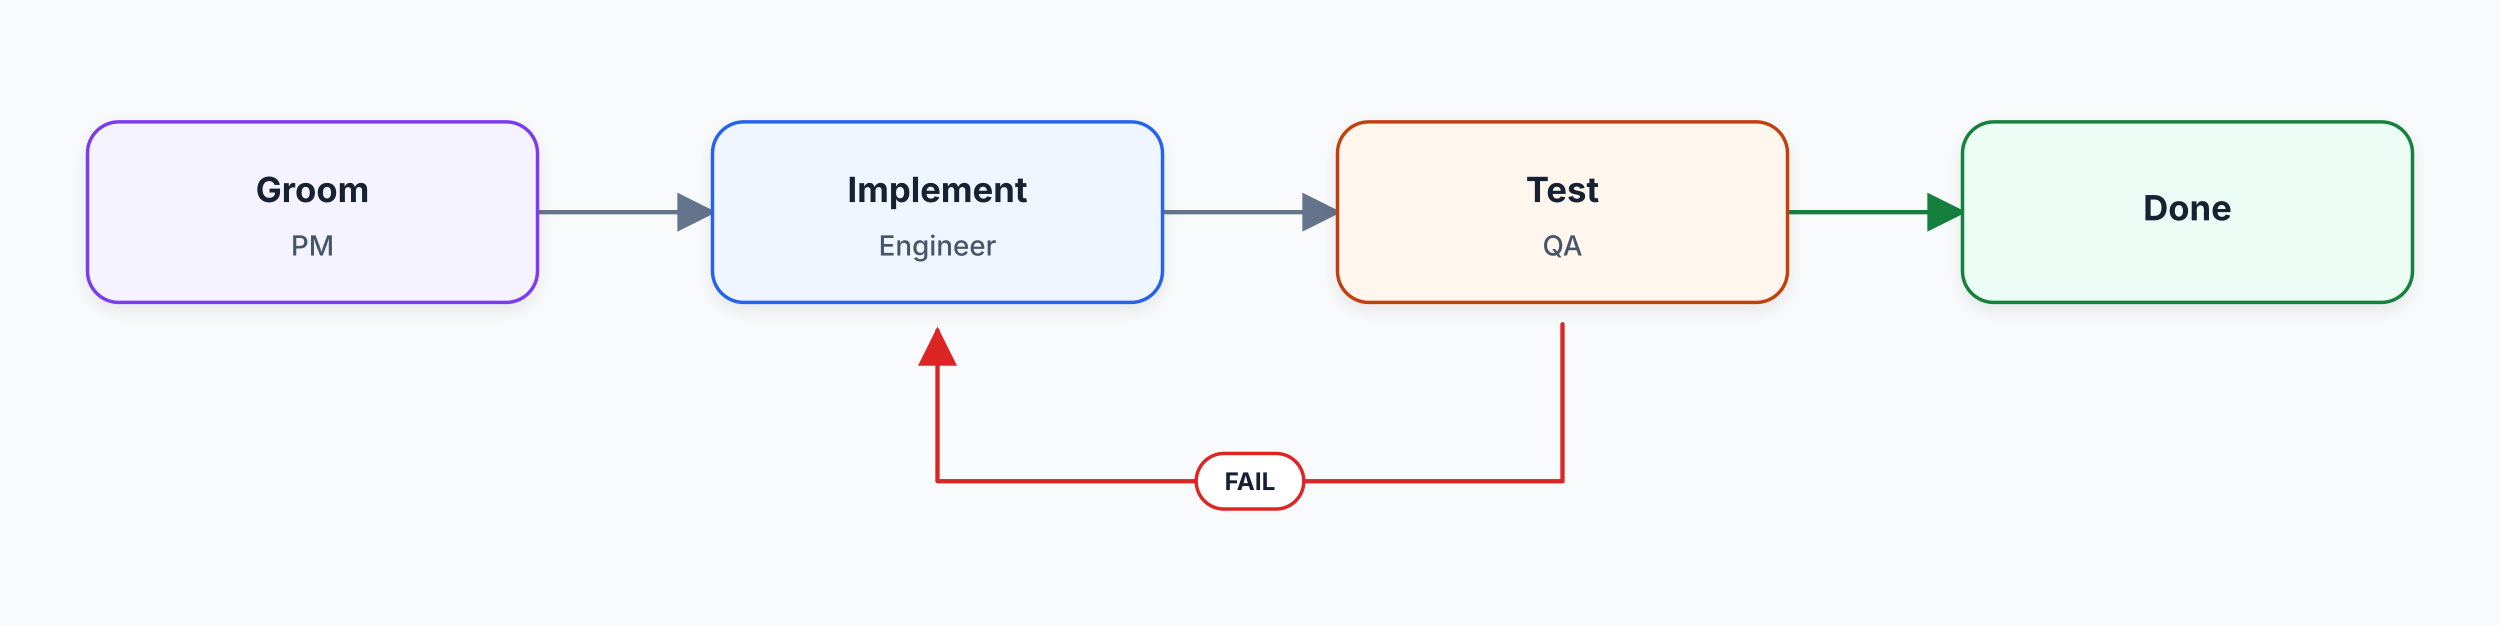
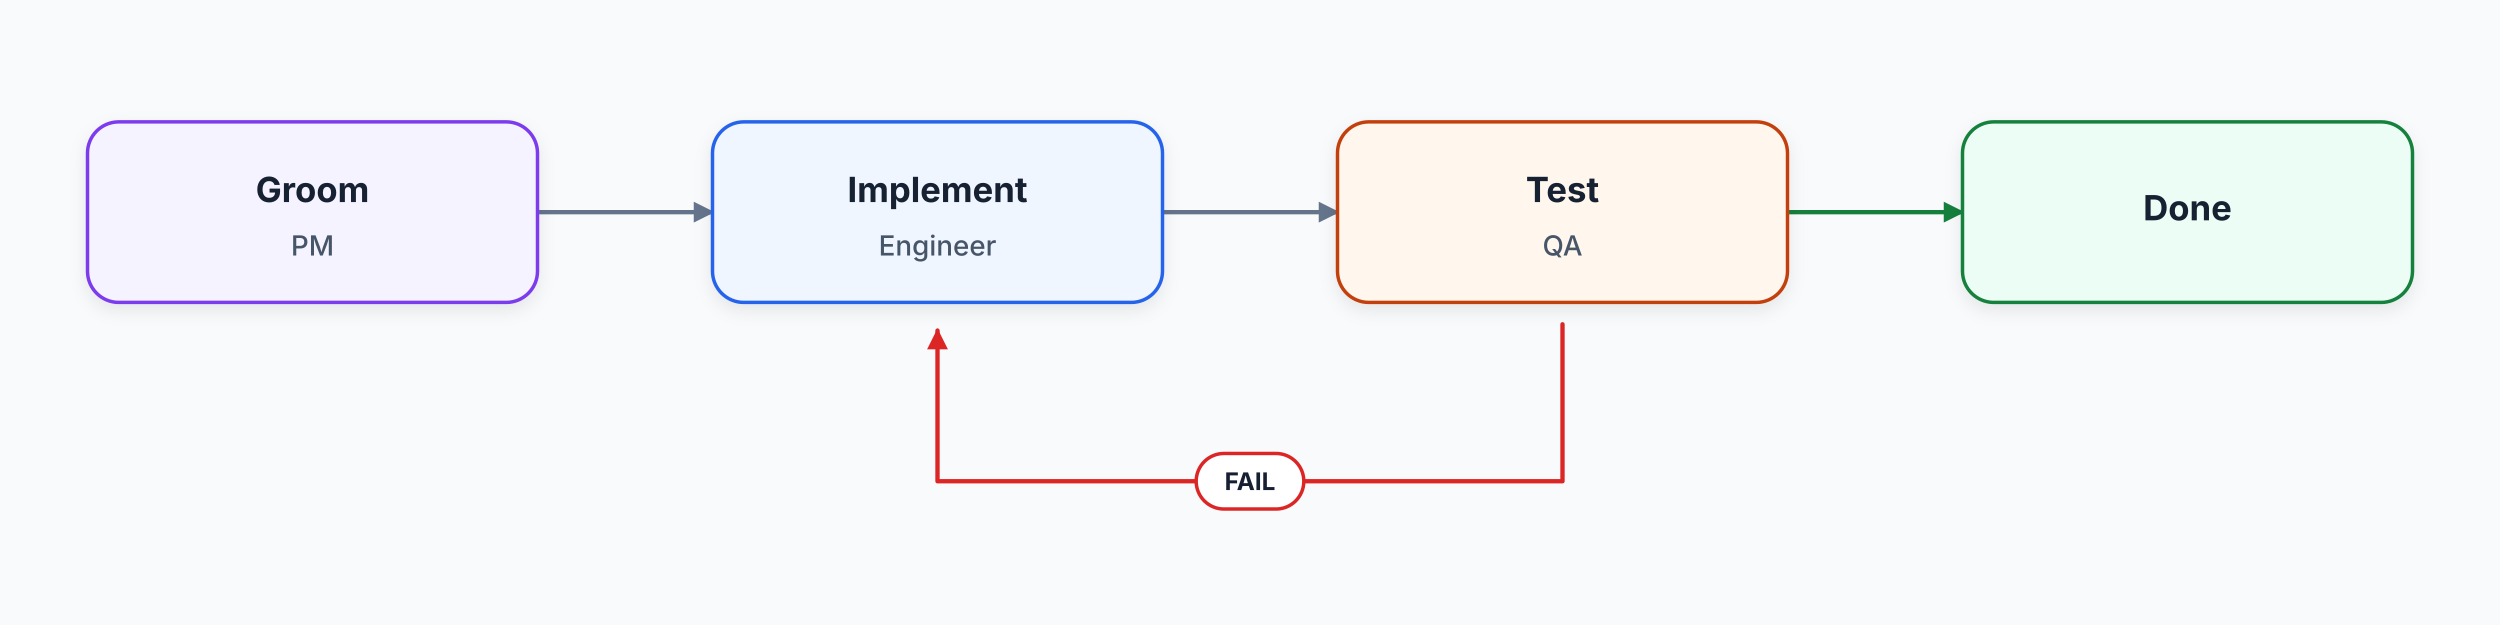
<svg xmlns="http://www.w3.org/2000/svg" width="1440" height="360" viewBox="0 0 1440 360" role="img" aria-labelledby="title desc">
  <defs>
    <filter id="shadow" x="-20%" y="-20%" width="140%" height="150%">
      <feDropShadow dx="0" dy="4" stdDeviation="5" flood-color="#0f172a" flood-opacity="0.08" />
    </filter>
-     <marker id="arrow-purple" viewBox="0 0 10 10" refX="9" refY="5" markerWidth="9" markerHeight="9" orient="auto">
+     <marker id="arrow-purple" viewBox="0 0 10 10" refX="9" refY="5" markerUnits="userSpaceOnUse" markerWidth="12" markerHeight="12" orient="auto">
      <path d="M0 0 10 5 0 10Z" fill="#7c3aed" />
    </marker>
-     <marker id="arrow-blue" viewBox="0 0 10 10" refX="9" refY="5" markerWidth="9" markerHeight="9" orient="auto">
+     <marker id="arrow-blue" viewBox="0 0 10 10" refX="9" refY="5" markerUnits="userSpaceOnUse" markerWidth="12" markerHeight="12" orient="auto">
      <path d="M0 0 10 5 0 10Z" fill="#2563eb" />
    </marker>
-     <marker id="arrow-amber" viewBox="0 0 10 10" refX="9" refY="5" markerWidth="9" markerHeight="9" orient="auto">
+     <marker id="arrow-amber" viewBox="0 0 10 10" refX="9" refY="5" markerUnits="userSpaceOnUse" markerWidth="12" markerHeight="12" orient="auto">
      <path d="M0 0 10 5 0 10Z" fill="#c2410c" />
    </marker>
-     <marker id="arrow-green" viewBox="0 0 10 10" refX="9" refY="5" markerWidth="9" markerHeight="9" orient="auto">
+     <marker id="arrow-green" viewBox="0 0 10 10" refX="9" refY="5" markerUnits="userSpaceOnUse" markerWidth="12" markerHeight="12" orient="auto">
      <path d="M0 0 10 5 0 10Z" fill="#15803d" />
    </marker>
-     <marker id="arrow-red" viewBox="0 0 10 10" refX="9" refY="5" markerWidth="9" markerHeight="9" orient="auto">
+     <marker id="arrow-red" viewBox="0 0 10 10" refX="9" refY="5" markerUnits="userSpaceOnUse" markerWidth="12" markerHeight="12" orient="auto">
      <path d="M0 0 10 5 0 10Z" fill="#dc2626" />
    </marker>
-     <marker id="arrow-gray" viewBox="0 0 10 10" refX="9" refY="5" markerWidth="9" markerHeight="9" orient="auto">
+     <marker id="arrow-gray" viewBox="0 0 10 10" refX="9" refY="5" markerUnits="userSpaceOnUse" markerWidth="12" markerHeight="12" orient="auto">
      <path d="M0 0 10 5 0 10Z" fill="#64748b" />
    </marker>
    <style>
      text { font-family: system-ui, -apple-system, BlinkMacSystemFont, "Segoe UI", sans-serif; fill: #172033; }
      symbol [stroke] { vector-effect: non-scaling-stroke; }
      .node rect { stroke-width: 2; }
      .node-boundary rect { stroke-width: 2; stroke-dasharray: 8 8; }
      .boundary-title { font-size: 16px; font-weight: 750; text-anchor: start; }
      .node-title { font-weight: 750; text-anchor: middle; }
      .node-title.icon-copy { text-anchor: start; }
      .node-subtitle { font-weight: 500; fill: #475569; text-anchor: middle; }
      .eyebrow { font-weight: 750; letter-spacing: 1px; fill: #475569; text-anchor: middle; }
      .mention-icon { font-size: 27px; font-weight: 750; text-anchor: middle; }
      .standalone-mention { font-size: 52px; font-weight: 750; text-anchor: middle; }
      .icon-node-title { font-size: 16px; font-weight: 750; text-anchor: middle; }
      .edge { fill: none; stroke-width: 2.5; stroke-linecap: round; stroke-linejoin: round; }
      .edge-label rect { stroke-width: 2; }
      .edge-label text { font-size: 14px; font-weight: 750; text-anchor: middle; dominant-baseline: central; }
      .divider { stroke: #cbd5e1; stroke-width: 2; stroke-dasharray: 6 8; stroke-linecap: round; }
      .center-annotation { fill: #f1f5f9; stroke: none; }
      .center-title { font-weight: 800; letter-spacing: 0.08em; fill: #334155; text-anchor: middle; }
      .center-detail { font-weight: 600; fill: #475569; text-anchor: middle; }
    </style>
  </defs>
  <rect width="1440" height="360" fill="#f8fafc" />
  <path class="edge" d="M309.6 122.2L410.4 122.2" stroke="#64748b" marker-end="url(#arrow-gray)" />
  <path class="edge" d="M669.6 122.2L770.4 122.2" stroke="#64748b" marker-end="url(#arrow-gray)" />
  <path class="edge" d="M1029.6 122.2L1130.4 122.2" stroke="#15803d" marker-end="url(#arrow-green)" />
  <path class="edge" d="M900 186.8V277.2H540V190.4" stroke="#dc2626" marker-end="url(#arrow-red)" />
  <g class="edge-label" transform="translate(720 277.2)">
    <rect x="-31" y="-16" width="62" height="32" rx="16.0" fill="#ffffff" stroke="#dc2626" />
    <text fill="#dc2626">FAIL</text>
  </g>
  <g class="node node-purple" transform="translate(50.4 70.2)" filter="url(#shadow)">
    <rect width="259.2" height="104" rx="18" fill="#f5f3ff" stroke="#7c3aed" />
    <text class="node-title" x="129.6" y="46.2" font-size="20">Groom</text>
    <text class="node-subtitle" x="129.6" y="77" font-size="16">PM</text>
  </g>
  <g class="node node-blue" transform="translate(410.4 70.2)" filter="url(#shadow)">
    <rect width="259.2" height="104" rx="18" fill="#eff6ff" stroke="#2563eb" />
    <text class="node-title" x="129.6" y="46.2" font-size="20">Implement</text>
    <text class="node-subtitle" x="129.6" y="77" font-size="16">Engineer</text>
  </g>
  <g class="node node-amber" transform="translate(770.4 70.2)" filter="url(#shadow)">
    <rect width="259.2" height="104" rx="18" fill="#fff7ed" stroke="#c2410c" />
    <text class="node-title" x="129.6" y="46.2" font-size="20">Test</text>
    <text class="node-subtitle" x="129.6" y="77" font-size="16">QA</text>
  </g>
  <g class="node node-green" transform="translate(1130.4 70.2)" filter="url(#shadow)">
    <rect width="259.2" height="104" rx="18" fill="#ecfdf5" stroke="#15803d" />
    <text class="node-title" x="129.6" y="56.7" font-size="20">Done</text>
  </g>
</svg>
